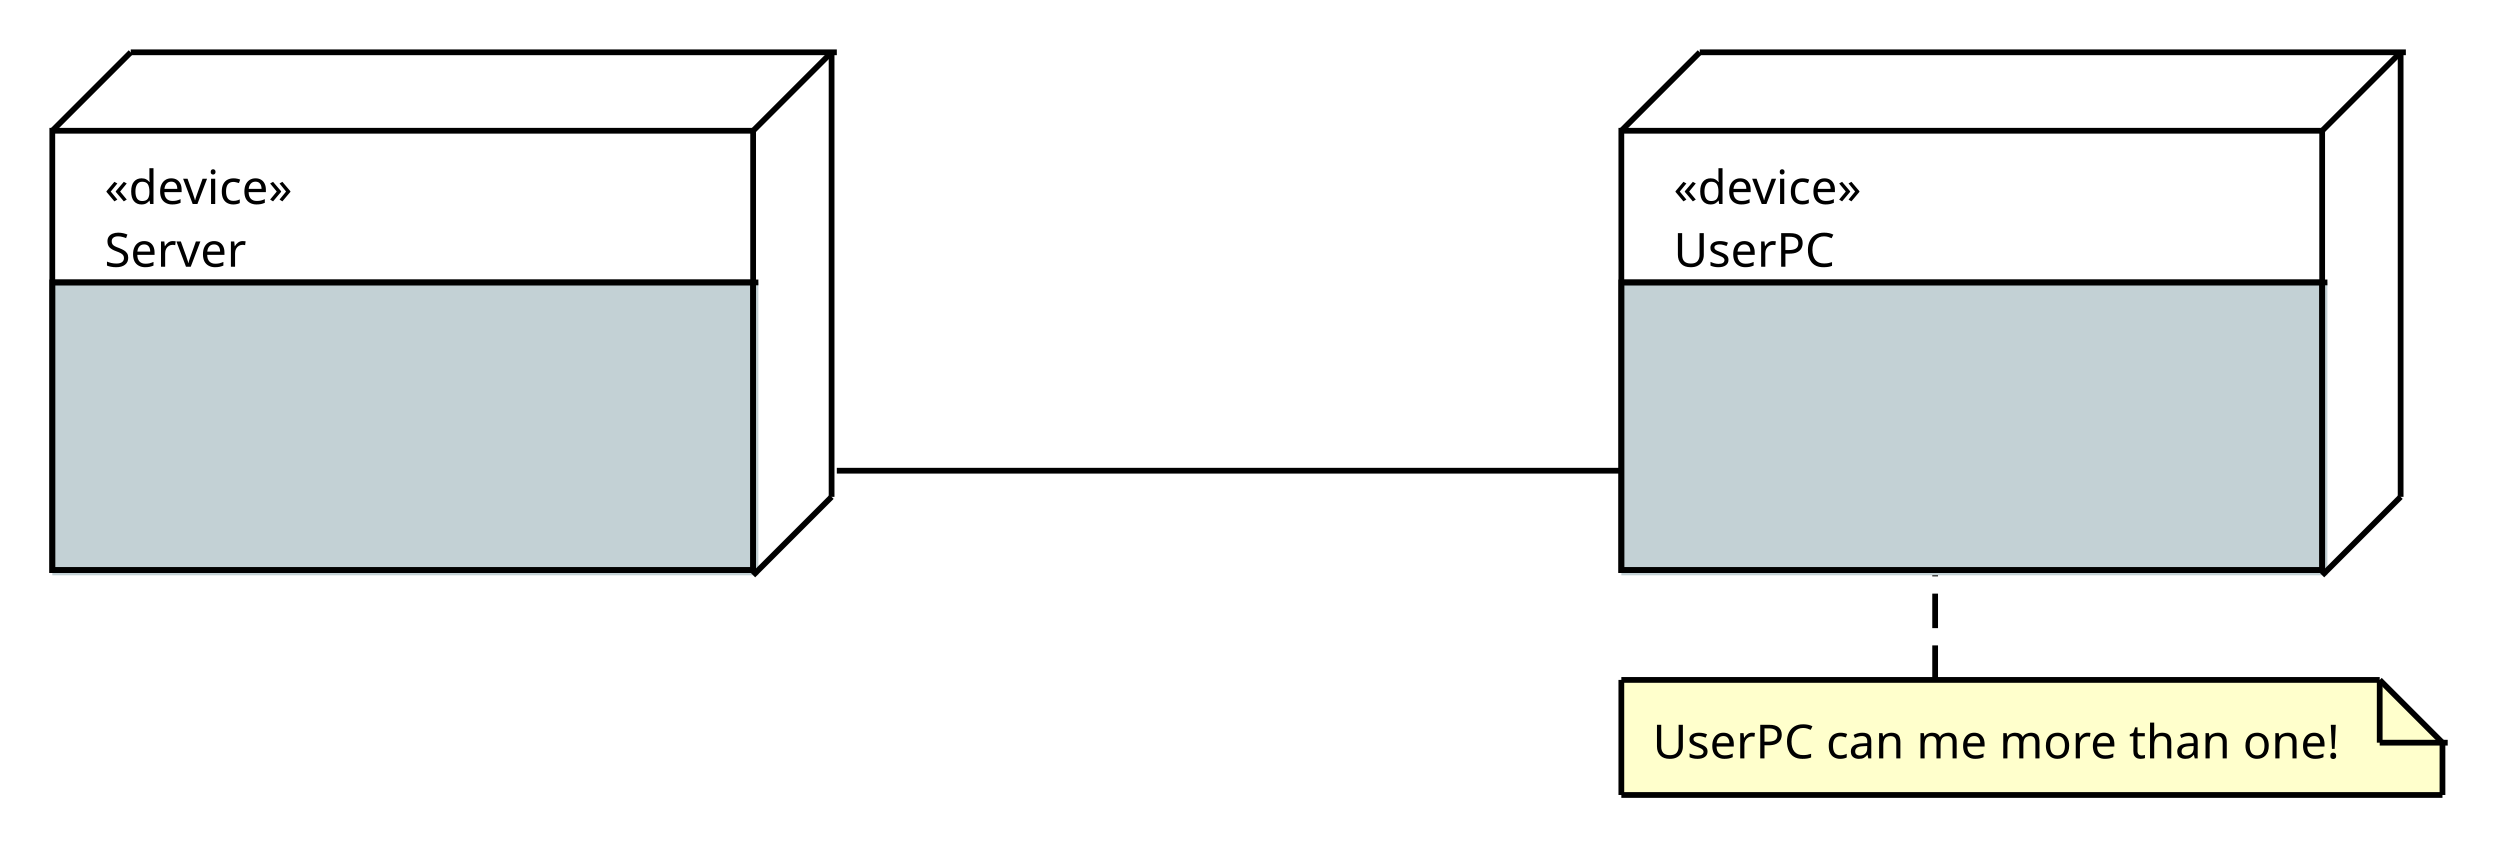
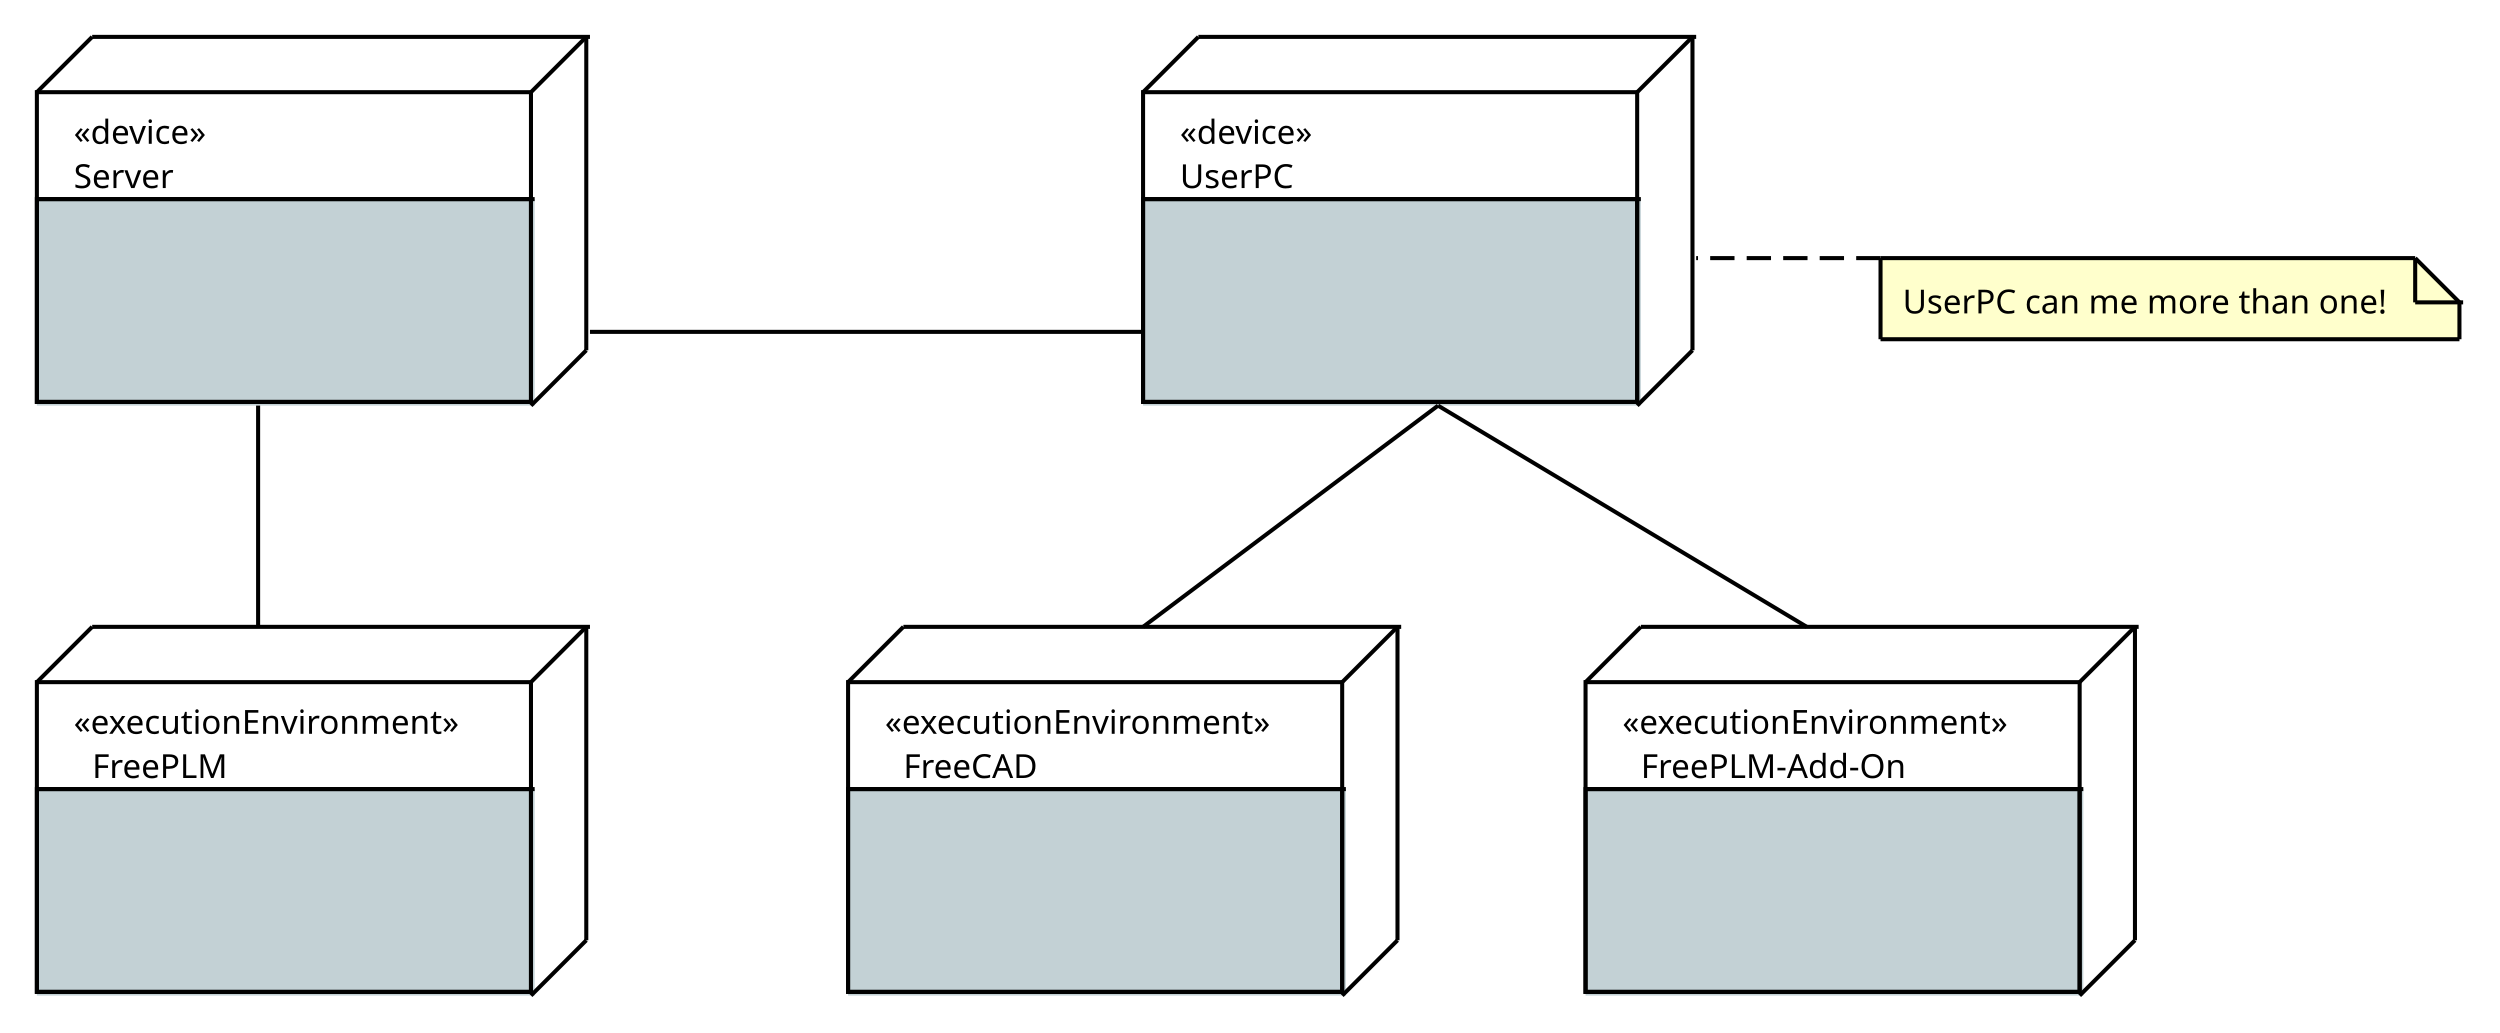
- <svg xmlns="http://www.w3.org/2000/svg" stroke-dasharray="none" shape-rendering="auto" font-family="'Dialog'" width="478" text-rendering="auto" fill-opacity="1" contentScriptType="text/ecmascript" color-interpolation="auto" color-rendering="auto" preserveAspectRatio="xMidYMid meet" font-size="12px" viewBox="0 0 478 163" fill="black" stroke="black" image-rendering="auto" stroke-miterlimit="10" zoomAndPan="magnify" version="1.0" stroke-linecap="square" stroke-linejoin="miter" contentStyleType="text/css" font-style="normal" height="163" stroke-width="1" stroke-dashoffset="0" font-weight="normal" stroke-opacity="1">
+ <svg xmlns="http://www.w3.org/2000/svg" stroke-dasharray="none" shape-rendering="auto" font-family="'Dialog'" width="678" text-rendering="auto" fill-opacity="1" contentScriptType="text/ecmascript" color-interpolation="auto" color-rendering="auto" preserveAspectRatio="xMidYMid meet" font-size="12px" viewBox="0 0 678 280" fill="black" stroke="black" image-rendering="auto" stroke-miterlimit="10" zoomAndPan="magnify" version="1.0" stroke-linecap="square" stroke-linejoin="miter" contentStyleType="text/css" font-style="normal" height="280" stroke-width="1" stroke-dashoffset="0" font-weight="normal" stroke-opacity="1">
  <defs id="genericDefs" />
  <g>
    <defs id="defs1">
      <clipPath clipPathUnits="userSpaceOnUse" id="clipPath1">
        <path d="M9 9 L161 9 L161 111 L9 111 L9 9 Z" />
      </clipPath>
      <clipPath clipPathUnits="userSpaceOnUse" id="clipPath2">
        <path d="M19 29 L63 29 L63 42 L19 42 L19 29 Z" />
      </clipPath>
      <clipPath clipPathUnits="userSpaceOnUse" id="clipPath3">
        <path d="M19 41 L50 41 L50 54 L19 54 L19 41 Z" />
      </clipPath>
      <clipPath clipPathUnits="userSpaceOnUse" id="clipPath4">
        <path d="M9 53 L146 53 L146 111 L9 111 L9 53 Z" />
      </clipPath>
      <clipPath clipPathUnits="userSpaceOnUse" id="clipPath5">
        <path d="M309 9 L461 9 L461 111 L309 111 L309 9 Z" />
      </clipPath>
      <clipPath clipPathUnits="userSpaceOnUse" id="clipPath6">
        <path d="M319 29 L363 29 L363 42 L319 42 L319 29 Z" />
      </clipPath>
      <clipPath clipPathUnits="userSpaceOnUse" id="clipPath7">
        <path d="M319 41 L355 41 L355 54 L319 54 L319 41 Z" />
      </clipPath>
      <clipPath clipPathUnits="userSpaceOnUse" id="clipPath8">
        <path d="M309 53 L446 53 L446 111 L309 111 L309 53 Z" />
      </clipPath>
      <clipPath clipPathUnits="userSpaceOnUse" id="clipPath9">
-         <path d="M309 129 L469 129 L469 154 L309 154 L309 129 Z" />
+         <path d="M509 69 L669 69 L669 94 L509 94 L509 69 Z" />
      </clipPath>
      <clipPath clipPathUnits="userSpaceOnUse" id="clipPath10">
-         <path d="M315 135 L454 135 L454 148 L315 148 L315 135 Z" />
+         <path d="M515 75 L654 75 L654 88 L515 88 L515 75 Z" />
      </clipPath>
      <clipPath clipPathUnits="userSpaceOnUse" id="clipPath11">
-         <path d="M-1 -1 L479 -1 L479 164 L-1 164 L-1 -1 Z" />
+         <path d="M229 169 L381 169 L381 271 L229 271 L229 169 Z" />
+       </clipPath>
+       <clipPath clipPathUnits="userSpaceOnUse" id="clipPath12">
+         <path d="M239 189 L351 189 L351 202 L239 202 L239 189 Z" />
+       </clipPath>
+       <clipPath clipPathUnits="userSpaceOnUse" id="clipPath13">
+         <path d="M244 201 L285 201 L285 214 L244 214 L244 201 Z" />
+       </clipPath>
+       <clipPath clipPathUnits="userSpaceOnUse" id="clipPath14">
+         <path d="M229 213 L366 213 L366 271 L229 271 L229 213 Z" />
+       </clipPath>
+       <clipPath clipPathUnits="userSpaceOnUse" id="clipPath15">
+         <path d="M9 169 L161 169 L161 271 L9 271 L9 169 Z" />
+       </clipPath>
+       <clipPath clipPathUnits="userSpaceOnUse" id="clipPath16">
+         <path d="M19 189 L131 189 L131 202 L19 202 L19 189 Z" />
+       </clipPath>
+       <clipPath clipPathUnits="userSpaceOnUse" id="clipPath17">
+         <path d="M24 201 L65 201 L65 214 L24 214 L24 201 Z" />
+       </clipPath>
+       <clipPath clipPathUnits="userSpaceOnUse" id="clipPath18">
+         <path d="M9 213 L146 213 L146 271 L9 271 L9 213 Z" />
+       </clipPath>
+       <clipPath clipPathUnits="userSpaceOnUse" id="clipPath19">
+         <path d="M429 169 L581 169 L581 271 L429 271 L429 169 Z" />
+       </clipPath>
+       <clipPath clipPathUnits="userSpaceOnUse" id="clipPath20">
+         <path d="M439 189 L551 189 L551 202 L439 202 L439 189 Z" />
+       </clipPath>
+       <clipPath clipPathUnits="userSpaceOnUse" id="clipPath21">
+         <path d="M444 201 L524 201 L524 214 L444 214 L444 201 Z" />
+       </clipPath>
+       <clipPath clipPathUnits="userSpaceOnUse" id="clipPath22">
+         <path d="M429 213 L566 213 L566 271 L429 271 L429 213 Z" />
+       </clipPath>
+       <clipPath clipPathUnits="userSpaceOnUse" id="clipPath23">
+         <path d="M-1 -1 L679 -1 L679 281 L-1 281 L-1 -1 Z" />
      </clipPath>
    </defs>
    <g font-size="11px" fill="rgb(195,209,213)" font-family="'.AppleSystemUIFont'" stroke-linejoin="round" stroke="rgb(195,209,213)" stroke-width="0" stroke-miterlimit="0">
      <rect x="10" width="135" height="56" y="54" clip-path="url(#clipPath1)" stroke="none" />
      <text x="20" font-size="9px" y="39" clip-path="url(#clipPath2)" fill="black" stroke="none" xml:space="preserve">«device»</text>
      <text x="20" font-size="9px" y="51" clip-path="url(#clipPath3)" fill="black" stroke="none" xml:space="preserve">Server</text>
    </g>
    <g font-size="11px" stroke-width="1.1" font-family="'.AppleSystemUIFont'" stroke-linecap="butt">
      <rect fill="none" x="10" width="134" height="55" y="54" clip-path="url(#clipPath4)" />
      <line y2="54" fill="none" x1="10" clip-path="url(#clipPath4)" x2="145" y1="54" />
      <rect fill="none" x="10" width="134" height="84" y="25" clip-path="url(#clipPath1)" />
      <line y2="10" fill="none" x1="10" clip-path="url(#clipPath1)" x2="25" y1="25" />
      <line y2="10" fill="none" x1="144" clip-path="url(#clipPath1)" x2="159" y1="25" />
      <line y2="95" fill="none" x1="144" clip-path="url(#clipPath1)" x2="159" y1="110" />
      <line y2="10" fill="none" x1="25" clip-path="url(#clipPath1)" x2="160" y1="10" />
      <line y2="95" fill="none" x1="159" clip-path="url(#clipPath1)" x2="159" y1="10" />
      <rect x="310" y="54" clip-path="url(#clipPath5)" fill="rgb(195,209,213)" width="135" height="56" stroke="none" />
      <text x="320" xml:space="preserve" font-size="9px" y="39" clip-path="url(#clipPath6)" stroke="none">«device»</text>
      <text x="320" xml:space="preserve" font-size="9px" y="51" clip-path="url(#clipPath7)" stroke="none">UserPC</text>
      <rect fill="none" x="310" width="134" height="55" y="54" clip-path="url(#clipPath8)" />
      <line y2="54" fill="none" x1="310" clip-path="url(#clipPath8)" x2="445" y1="54" />
      <rect fill="none" x="310" width="134" height="84" y="25" clip-path="url(#clipPath5)" />
      <line y2="10" fill="none" x1="310" clip-path="url(#clipPath5)" x2="325" y1="25" />
      <line y2="10" fill="none" x1="444" clip-path="url(#clipPath5)" x2="459" y1="25" />
      <line y2="95" fill="none" x1="444" clip-path="url(#clipPath5)" x2="459" y1="110" />
      <line y2="10" fill="none" x1="325" clip-path="url(#clipPath5)" x2="460" y1="10" />
      <line y2="95" fill="none" x1="459" clip-path="url(#clipPath5)" x2="459" y1="10" />
-       <path fill="rgb(255,255,204)" d="M310 130 L310 130 L455 130 L467 142 L467 152 L310 152 L310 130 ZM310 130" fill-rule="evenodd" clip-path="url(#clipPath9)" stroke="none" />
-       <text x="316" xml:space="preserve" font-size="9px" y="145" clip-path="url(#clipPath10)" stroke="none">UserPC can me more than one!</text>
-       <line y2="130" fill="none" x1="310" clip-path="url(#clipPath9)" x2="455" y1="130" />
-       <line y2="142" fill="none" x1="455" clip-path="url(#clipPath9)" x2="467" y1="130" />
-       <line y2="152" fill="none" x1="467" clip-path="url(#clipPath9)" x2="467" y1="142" />
-       <line y2="152" fill="none" x1="467" clip-path="url(#clipPath9)" x2="310" y1="152" />
-       <line y2="130" fill="none" x1="310" clip-path="url(#clipPath9)" x2="310" y1="152" />
-       <line y2="130" fill="none" x1="310" clip-path="url(#clipPath9)" x2="310" y1="130" />
-       <line y2="142" fill="none" x1="455" clip-path="url(#clipPath9)" x2="455" y1="130" />
-       <line y2="142" fill="none" x1="455" clip-path="url(#clipPath9)" x2="468" y1="142" />
-       <line clip-path="url(#clipPath11)" fill="none" text-rendering="optimizeLegibility" x1="160" x2="310" y1="90" y2="90" />
-       <line clip-path="url(#clipPath11)" fill="none" text-rendering="optimizeLegibility" x1="370" x2="370" y1="130" y2="110" stroke-dasharray="6.6,3.3" />
+       <path fill="rgb(255,255,204)" d="M510 70 L510 70 L655 70 L667 82 L667 92 L510 92 L510 70 ZM510 70" fill-rule="evenodd" clip-path="url(#clipPath9)" stroke="none" />
+       <text x="516" xml:space="preserve" font-size="9px" y="85" clip-path="url(#clipPath10)" stroke="none">UserPC can me more than one!</text>
+       <line y2="70" fill="none" x1="510" clip-path="url(#clipPath9)" x2="655" y1="70" />
+       <line y2="82" fill="none" x1="655" clip-path="url(#clipPath9)" x2="667" y1="70" />
+       <line y2="92" fill="none" x1="667" clip-path="url(#clipPath9)" x2="667" y1="82" />
+       <line y2="92" fill="none" x1="667" clip-path="url(#clipPath9)" x2="510" y1="92" />
+       <line y2="70" fill="none" x1="510" clip-path="url(#clipPath9)" x2="510" y1="92" />
+       <line y2="70" fill="none" x1="510" clip-path="url(#clipPath9)" x2="510" y1="70" />
+       <line y2="82" fill="none" x1="655" clip-path="url(#clipPath9)" x2="655" y1="70" />
+       <line y2="82" fill="none" x1="655" clip-path="url(#clipPath9)" x2="668" y1="82" />
+       <rect x="230" y="214" clip-path="url(#clipPath11)" fill="rgb(195,209,213)" width="135" height="56" stroke="none" />
+       <text x="240" xml:space="preserve" font-size="9px" y="199" clip-path="url(#clipPath12)" stroke="none">«executionEnvironment»</text>
+       <text x="245" xml:space="preserve" font-size="9px" y="211" clip-path="url(#clipPath13)" stroke="none">FreeCAD</text>
+       <rect fill="none" x="230" width="134" height="55" y="214" clip-path="url(#clipPath14)" />
+       <line y2="214" fill="none" x1="230" clip-path="url(#clipPath14)" x2="365" y1="214" />
+       <rect fill="none" x="230" width="134" height="84" y="185" clip-path="url(#clipPath11)" />
+       <line y2="170" fill="none" x1="230" clip-path="url(#clipPath11)" x2="245" y1="185" />
+       <line y2="170" fill="none" x1="364" clip-path="url(#clipPath11)" x2="379" y1="185" />
+       <line y2="255" fill="none" x1="364" clip-path="url(#clipPath11)" x2="379" y1="270" />
+       <line y2="170" fill="none" x1="245" clip-path="url(#clipPath11)" x2="380" y1="170" />
+       <line y2="255" fill="none" x1="379" clip-path="url(#clipPath11)" x2="379" y1="170" />
+       <rect x="10" y="214" clip-path="url(#clipPath15)" fill="rgb(195,209,213)" width="135" height="56" stroke="none" />
+       <text x="20" xml:space="preserve" font-size="9px" y="199" clip-path="url(#clipPath16)" stroke="none">«executionEnvironment»</text>
+       <text x="25" xml:space="preserve" font-size="9px" y="211" clip-path="url(#clipPath17)" stroke="none">FreePLM</text>
+       <rect fill="none" x="10" width="134" height="55" y="214" clip-path="url(#clipPath18)" />
+       <line y2="214" fill="none" x1="10" clip-path="url(#clipPath18)" x2="145" y1="214" />
+       <rect fill="none" x="10" width="134" height="84" y="185" clip-path="url(#clipPath15)" />
+       <line y2="170" fill="none" x1="10" clip-path="url(#clipPath15)" x2="25" y1="185" />
+       <line y2="170" fill="none" x1="144" clip-path="url(#clipPath15)" x2="159" y1="185" />
+       <line y2="255" fill="none" x1="144" clip-path="url(#clipPath15)" x2="159" y1="270" />
+       <line y2="170" fill="none" x1="25" clip-path="url(#clipPath15)" x2="160" y1="170" />
+       <line y2="255" fill="none" x1="159" clip-path="url(#clipPath15)" x2="159" y1="170" />
+       <rect x="430" y="214" clip-path="url(#clipPath19)" fill="rgb(195,209,213)" width="135" height="56" stroke="none" />
+       <text x="440" xml:space="preserve" font-size="9px" y="199" clip-path="url(#clipPath20)" stroke="none">«executionEnvironment»</text>
+       <text x="445" xml:space="preserve" font-size="9px" y="211" clip-path="url(#clipPath21)" stroke="none">FreePLM-Add-On</text>
+       <rect fill="none" x="430" width="134" height="55" y="214" clip-path="url(#clipPath22)" />
+       <line y2="214" fill="none" x1="430" clip-path="url(#clipPath22)" x2="565" y1="214" />
+       <rect fill="none" x="430" width="134" height="84" y="185" clip-path="url(#clipPath19)" />
+       <line y2="170" fill="none" x1="430" clip-path="url(#clipPath19)" x2="445" y1="185" />
+       <line y2="170" fill="none" x1="564" clip-path="url(#clipPath19)" x2="579" y1="185" />
+       <line y2="255" fill="none" x1="564" clip-path="url(#clipPath19)" x2="579" y1="270" />
+       <line y2="170" fill="none" x1="445" clip-path="url(#clipPath19)" x2="580" y1="170" />
+       <line y2="255" fill="none" x1="579" clip-path="url(#clipPath19)" x2="579" y1="170" />
+       <line clip-path="url(#clipPath23)" fill="none" text-rendering="optimizeLegibility" x1="160" x2="310" y1="90" y2="90" />
+       <line clip-path="url(#clipPath23)" fill="none" text-rendering="optimizeLegibility" x1="510" x2="460" y1="70" y2="70" stroke-dasharray="6.6,3.3" />
+       <line clip-path="url(#clipPath23)" fill="none" text-rendering="optimizeLegibility" x1="310" x2="390" y1="170" y2="110" />
+       <line clip-path="url(#clipPath23)" fill="none" text-rendering="optimizeLegibility" x1="70" x2="70" y1="170" y2="110" />
+       <line clip-path="url(#clipPath23)" fill="none" text-rendering="optimizeLegibility" x1="490" x2="390" y1="170" y2="110" />
    </g>
  </g>
  <rect x="10" y="10" fill-opacity="0" width="150" id="Server" height="100" stroke-opacity="0" />
  <rect x="310" y="10" fill-opacity="0" width="150" id="UserPC" height="100" stroke-opacity="0" />
-   <rect x="310" width="158" fill-opacity="0" height="23" y="130" stroke-opacity="0" />
+   <rect x="510" width="158" fill-opacity="0" height="23" y="70" stroke-opacity="0" />
+   <rect x="230" y="170" fill-opacity="0" width="150" id="FreeCAD" height="100" stroke-opacity="0" />
+   <rect x="10" y="170" fill-opacity="0" width="150" id="FreePLM" height="100" stroke-opacity="0" />
+   <rect x="430" y="170" fill-opacity="0" width="150" id="FreePLM-Add-On" height="100" stroke-opacity="0" />
</svg>
